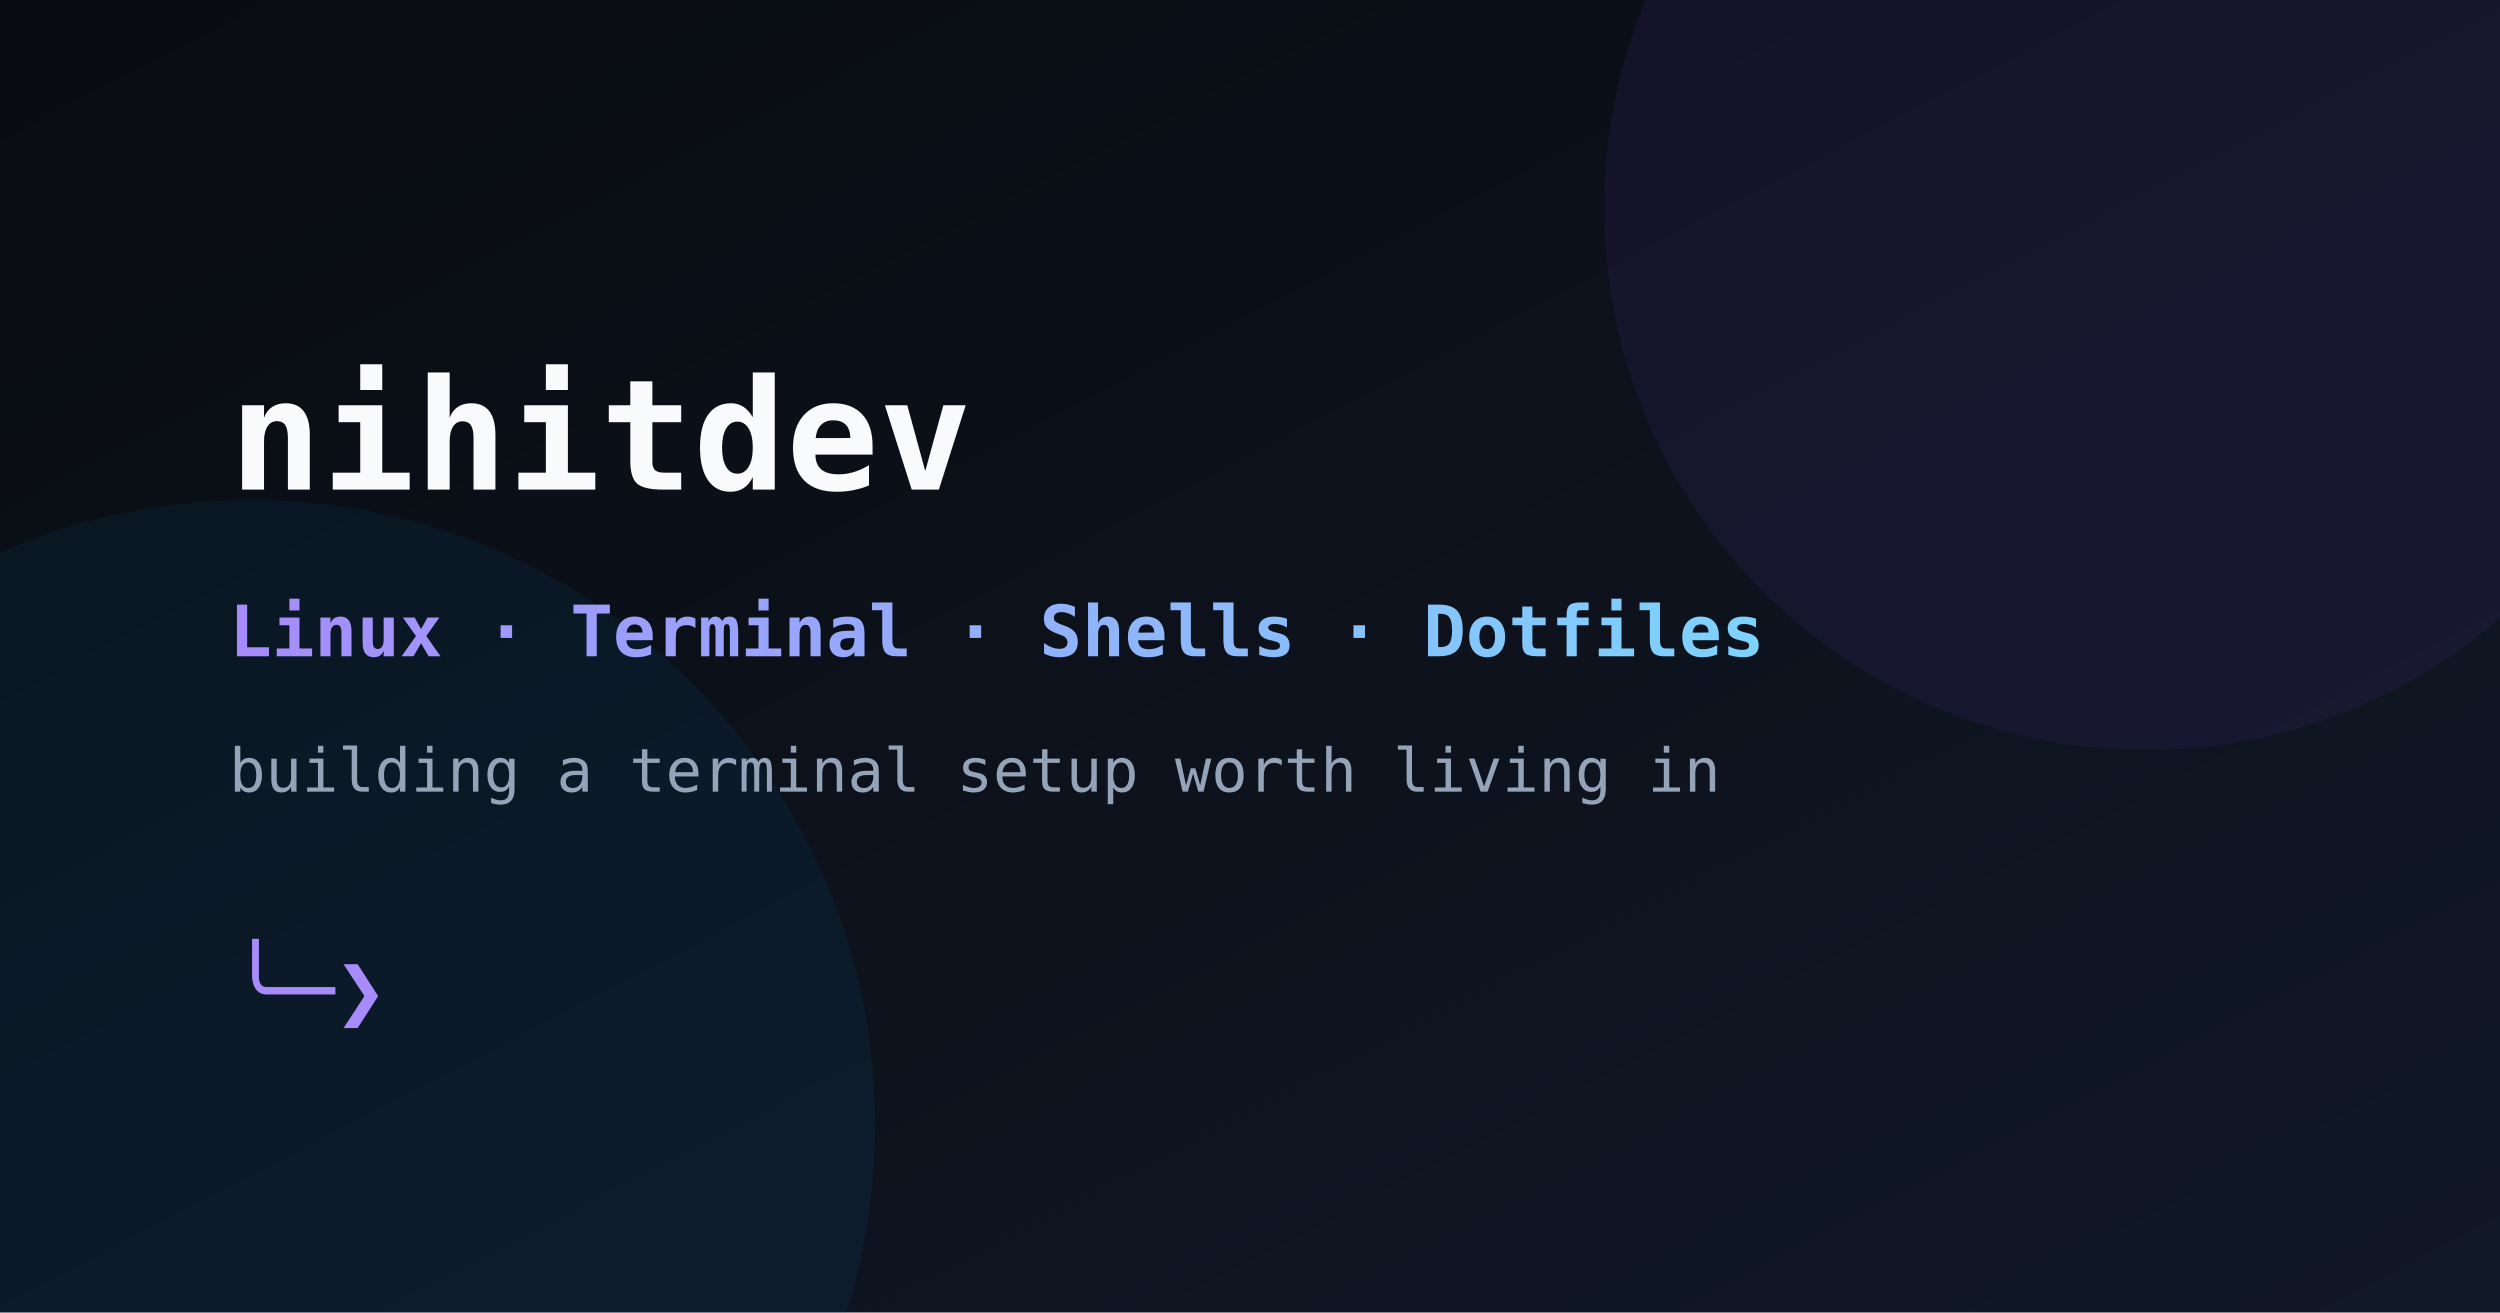
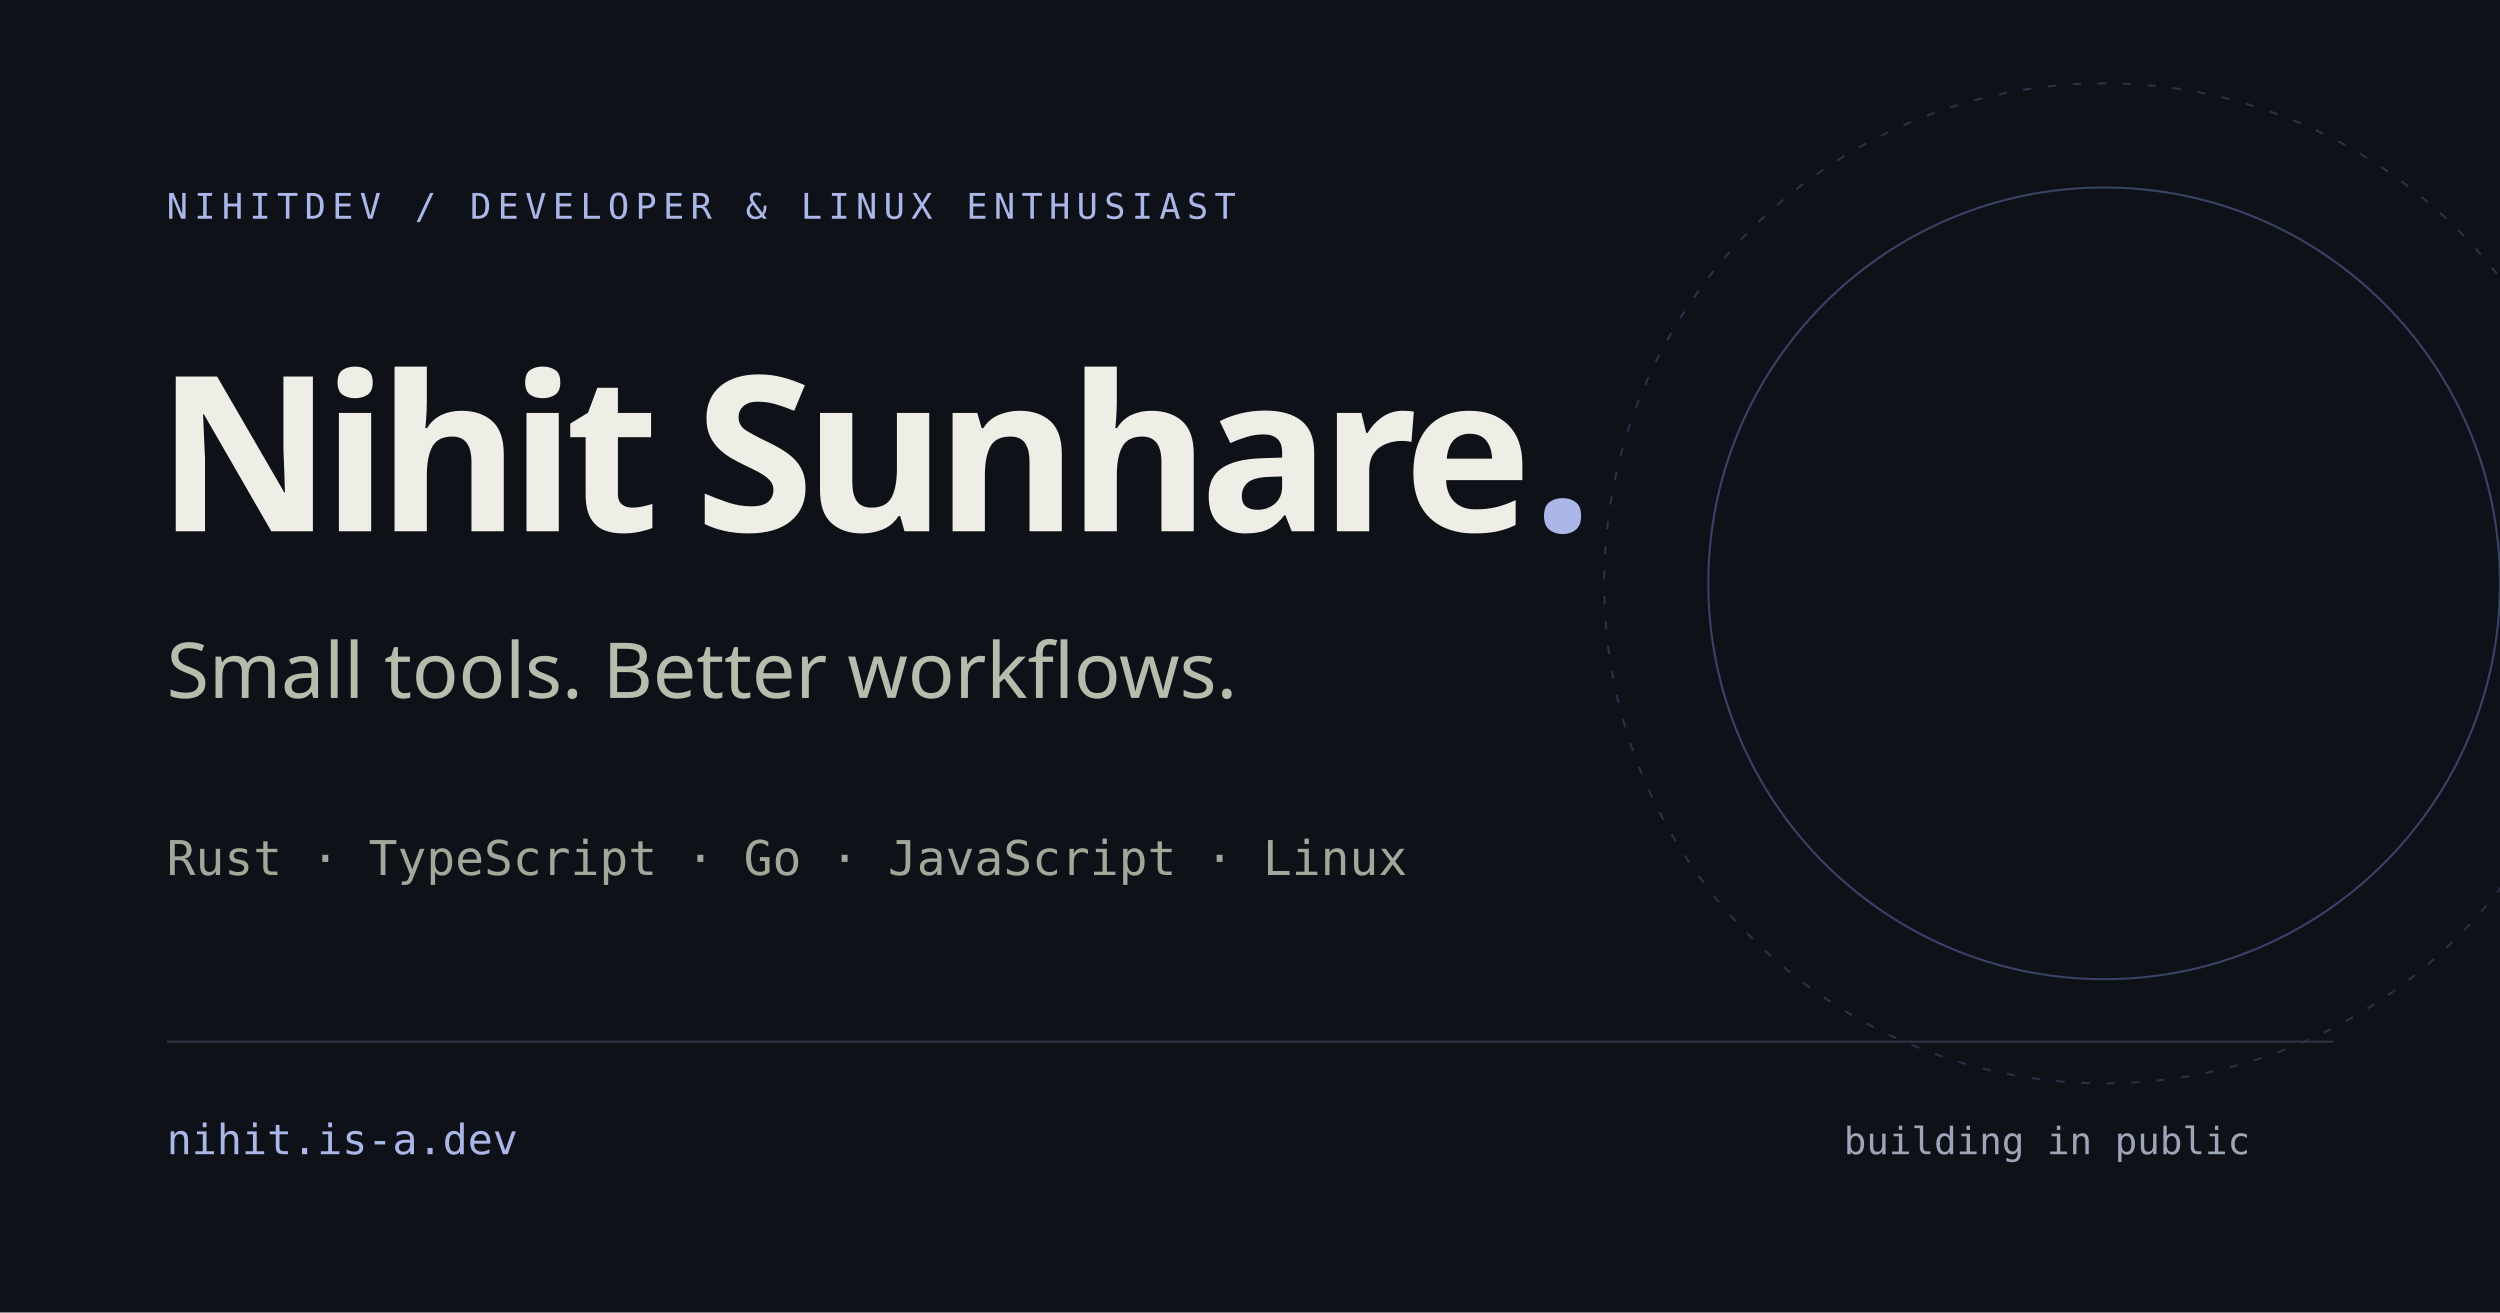
<svg xmlns="http://www.w3.org/2000/svg" width="1200" height="630" viewBox="0 0 1200 630">
-   <defs>
-     <linearGradient id="bg" x1="0" y1="0" x2="1" y2="1">
-       <stop stop-color="#080b10" />
-       <stop offset="1" stop-color="#111827" />
-     </linearGradient>
-     <linearGradient id="accent" x1="0" y1="0" x2="1" y2="0">
-       <stop stop-color="#a78bfa" />
-       <stop offset="1" stop-color="#7dd3fc" />
-     </linearGradient>
-   </defs>
-   <rect width="1200" height="630" fill="url(#bg)" />
-   <circle cx="1030" cy="100" r="260" fill="#7c3aed" opacity=".08" />
-   <circle cx="120" cy="540" r="300" fill="#0284c7" opacity=".08" />
-   <text x="110" y="235" fill="#f8fafc" font-size="74" font-weight="800" font-family="monospace">nihitdev</text>
-   <text x="110" y="315" fill="url(#accent)" font-size="34" font-weight="700" font-family="monospace">Linux · Terminal · Shells · Dotfiles</text>
-   <text x="110" y="380" fill="#94a3b8" font-size="29" font-family="monospace">building a terminal setup worth living in</text>
-   <text x="110" y="490" fill="#a78bfa" font-size="42" font-family="monospace">╰─❯</text>
+   <rect width="1200" height="630" fill="#0f1118" />
+   <circle cx="1010" cy="280" r="190" fill="none" stroke="#384365" />
+   <circle cx="1010" cy="280" r="240" fill="none" stroke="#293149" stroke-dasharray="4 8" />
+   <text x="80" y="105" fill="#aab7e8" font-size="17" font-family="monospace" letter-spacing="3">NIHITDEV / DEVELOPER &amp; LINUX ENTHUSIAST</text>
+   <text x="75" y="255" fill="#eeeee7" font-size="104" font-weight="700" font-family="sans-serif" letter-spacing="-5">Nihit Sunhare<tspan fill="#aab7e8">.</tspan>
+   </text>
+   <text x="80" y="335" fill="#b7bdac" font-size="37" font-family="sans-serif">Small tools. Better workflows.</text>
+   <text x="80" y="420" fill="#a2a79a" font-size="23" font-family="monospace">Rust · TypeScript · Go · JavaScript · Linux</text>
+   <path d="M80 500h1040" stroke="#2d3342" />
+   <text x="80" y="554" fill="#aab7e8" font-size="20" font-family="monospace">nihit.is-a.dev</text>
+   <text x="885" y="554" fill="#9da5b8" font-size="18" font-family="monospace">building in public</text>
</svg>
